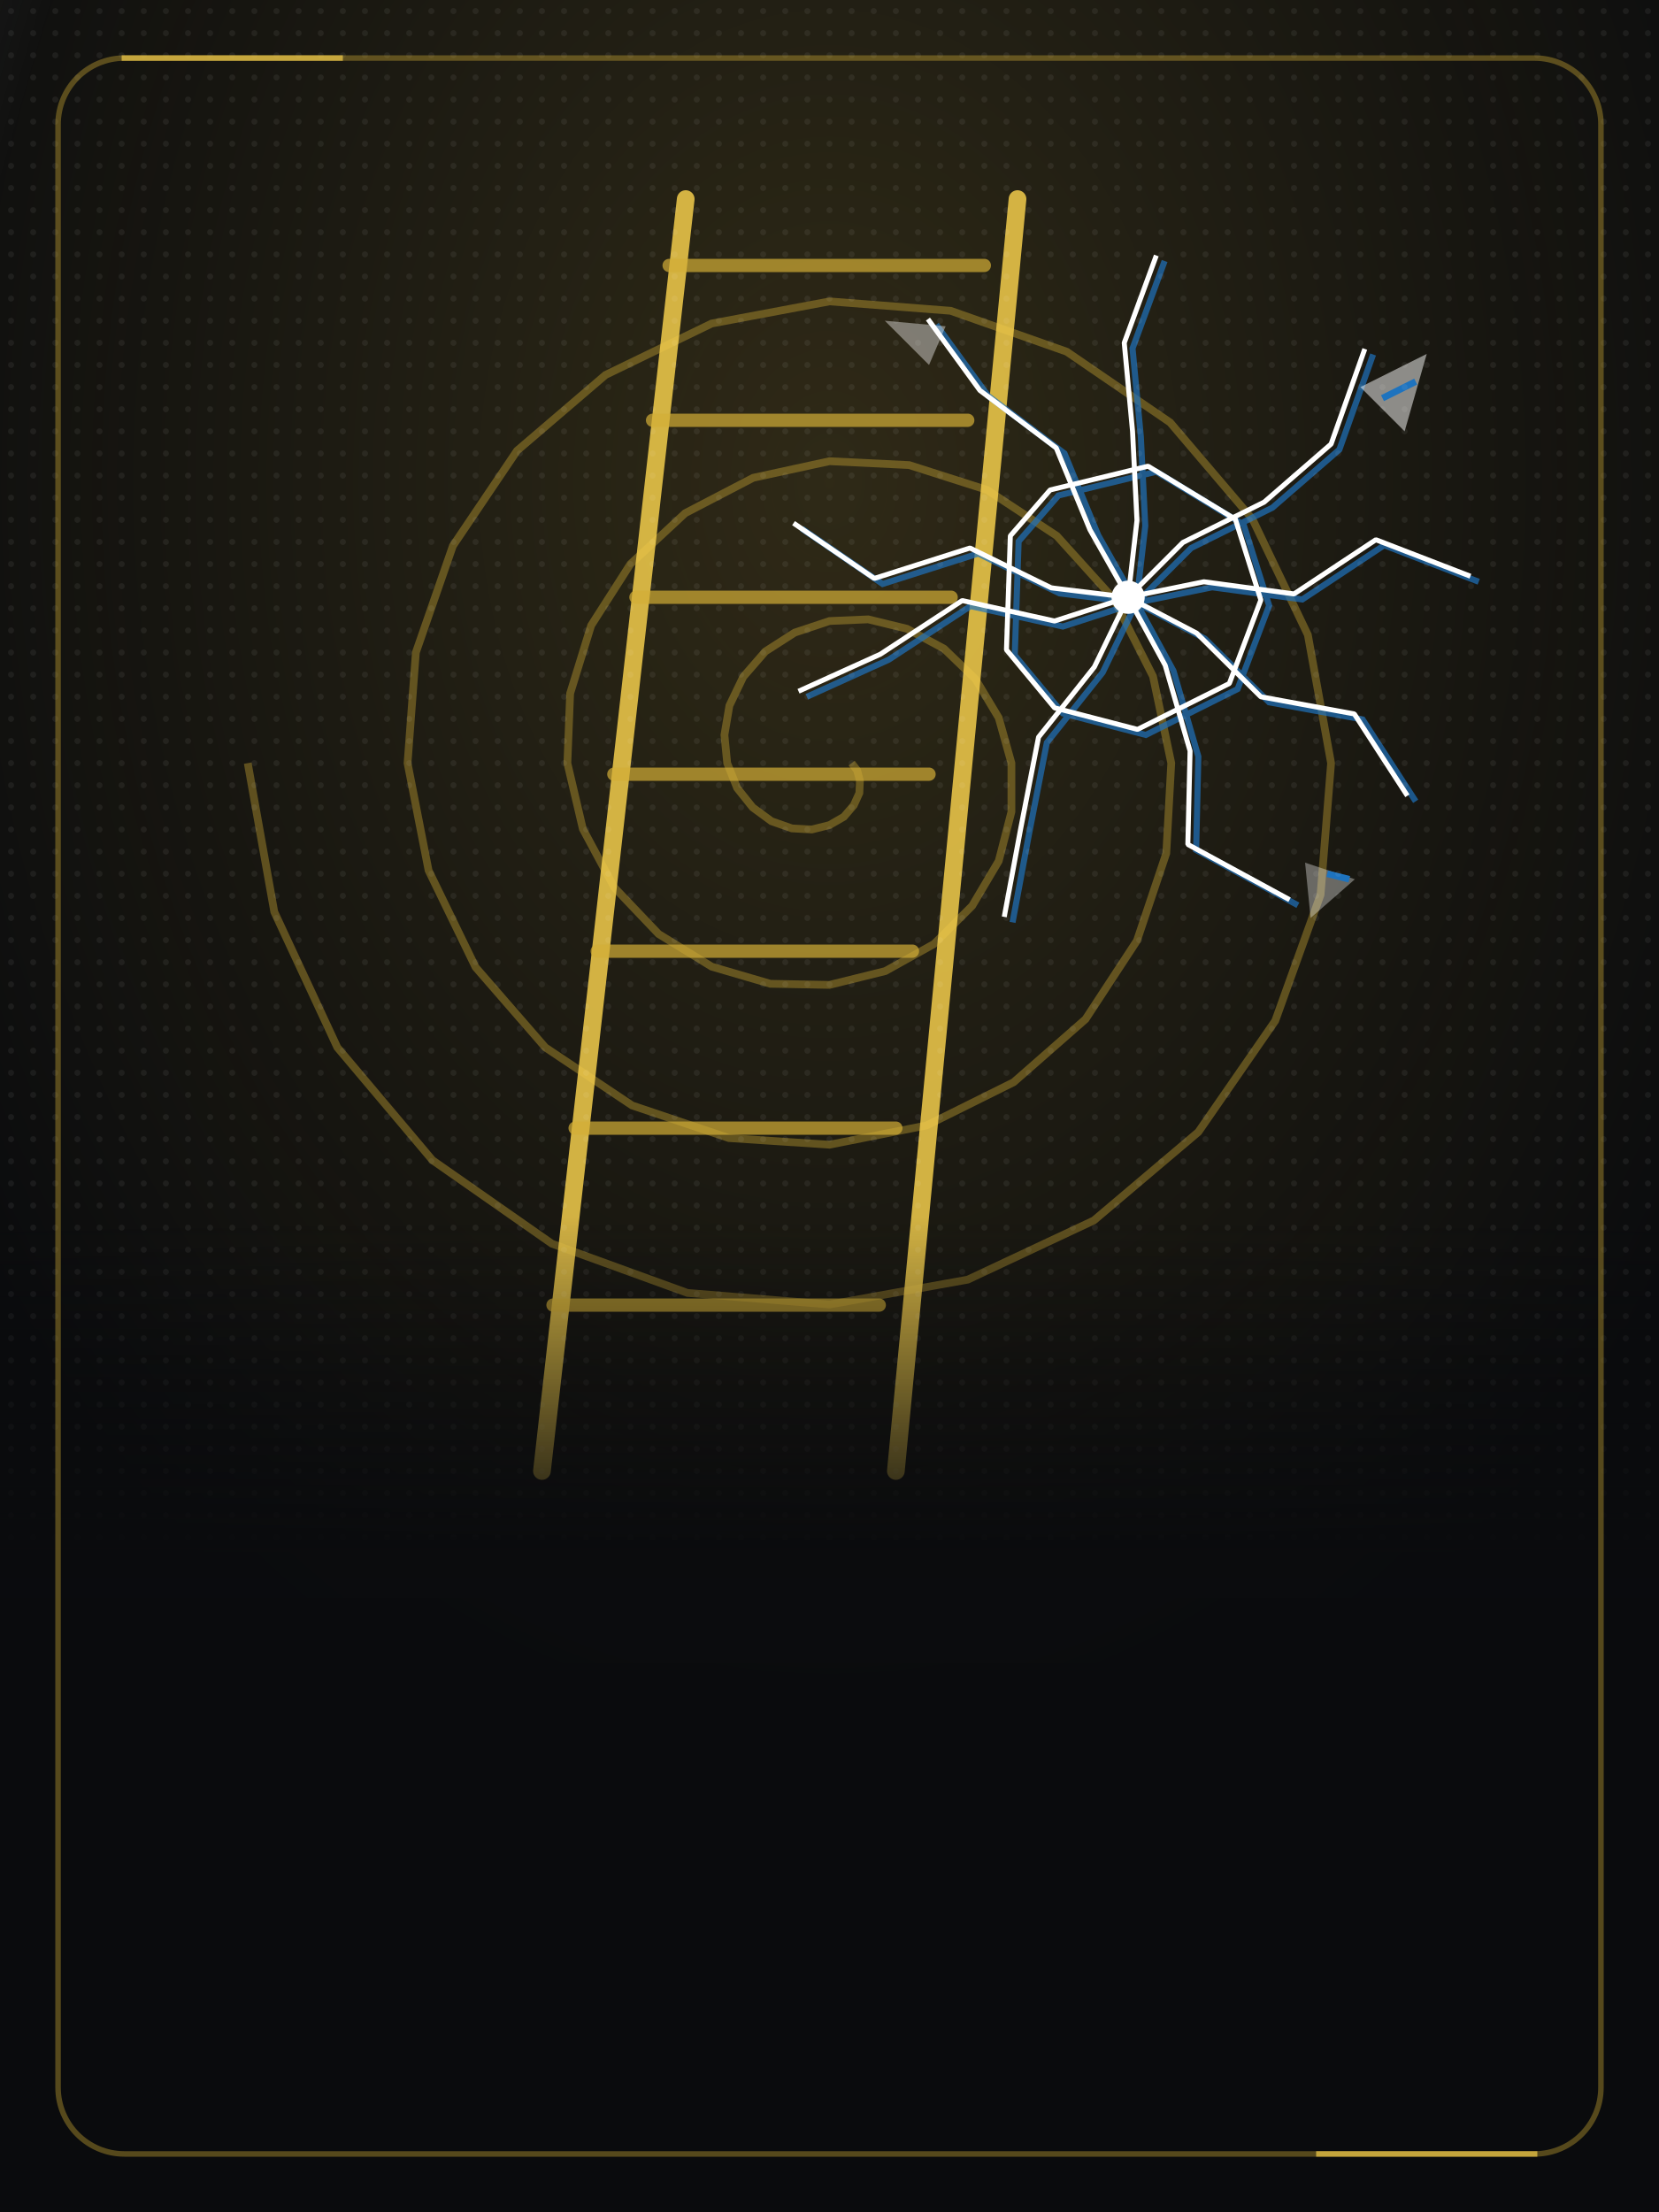
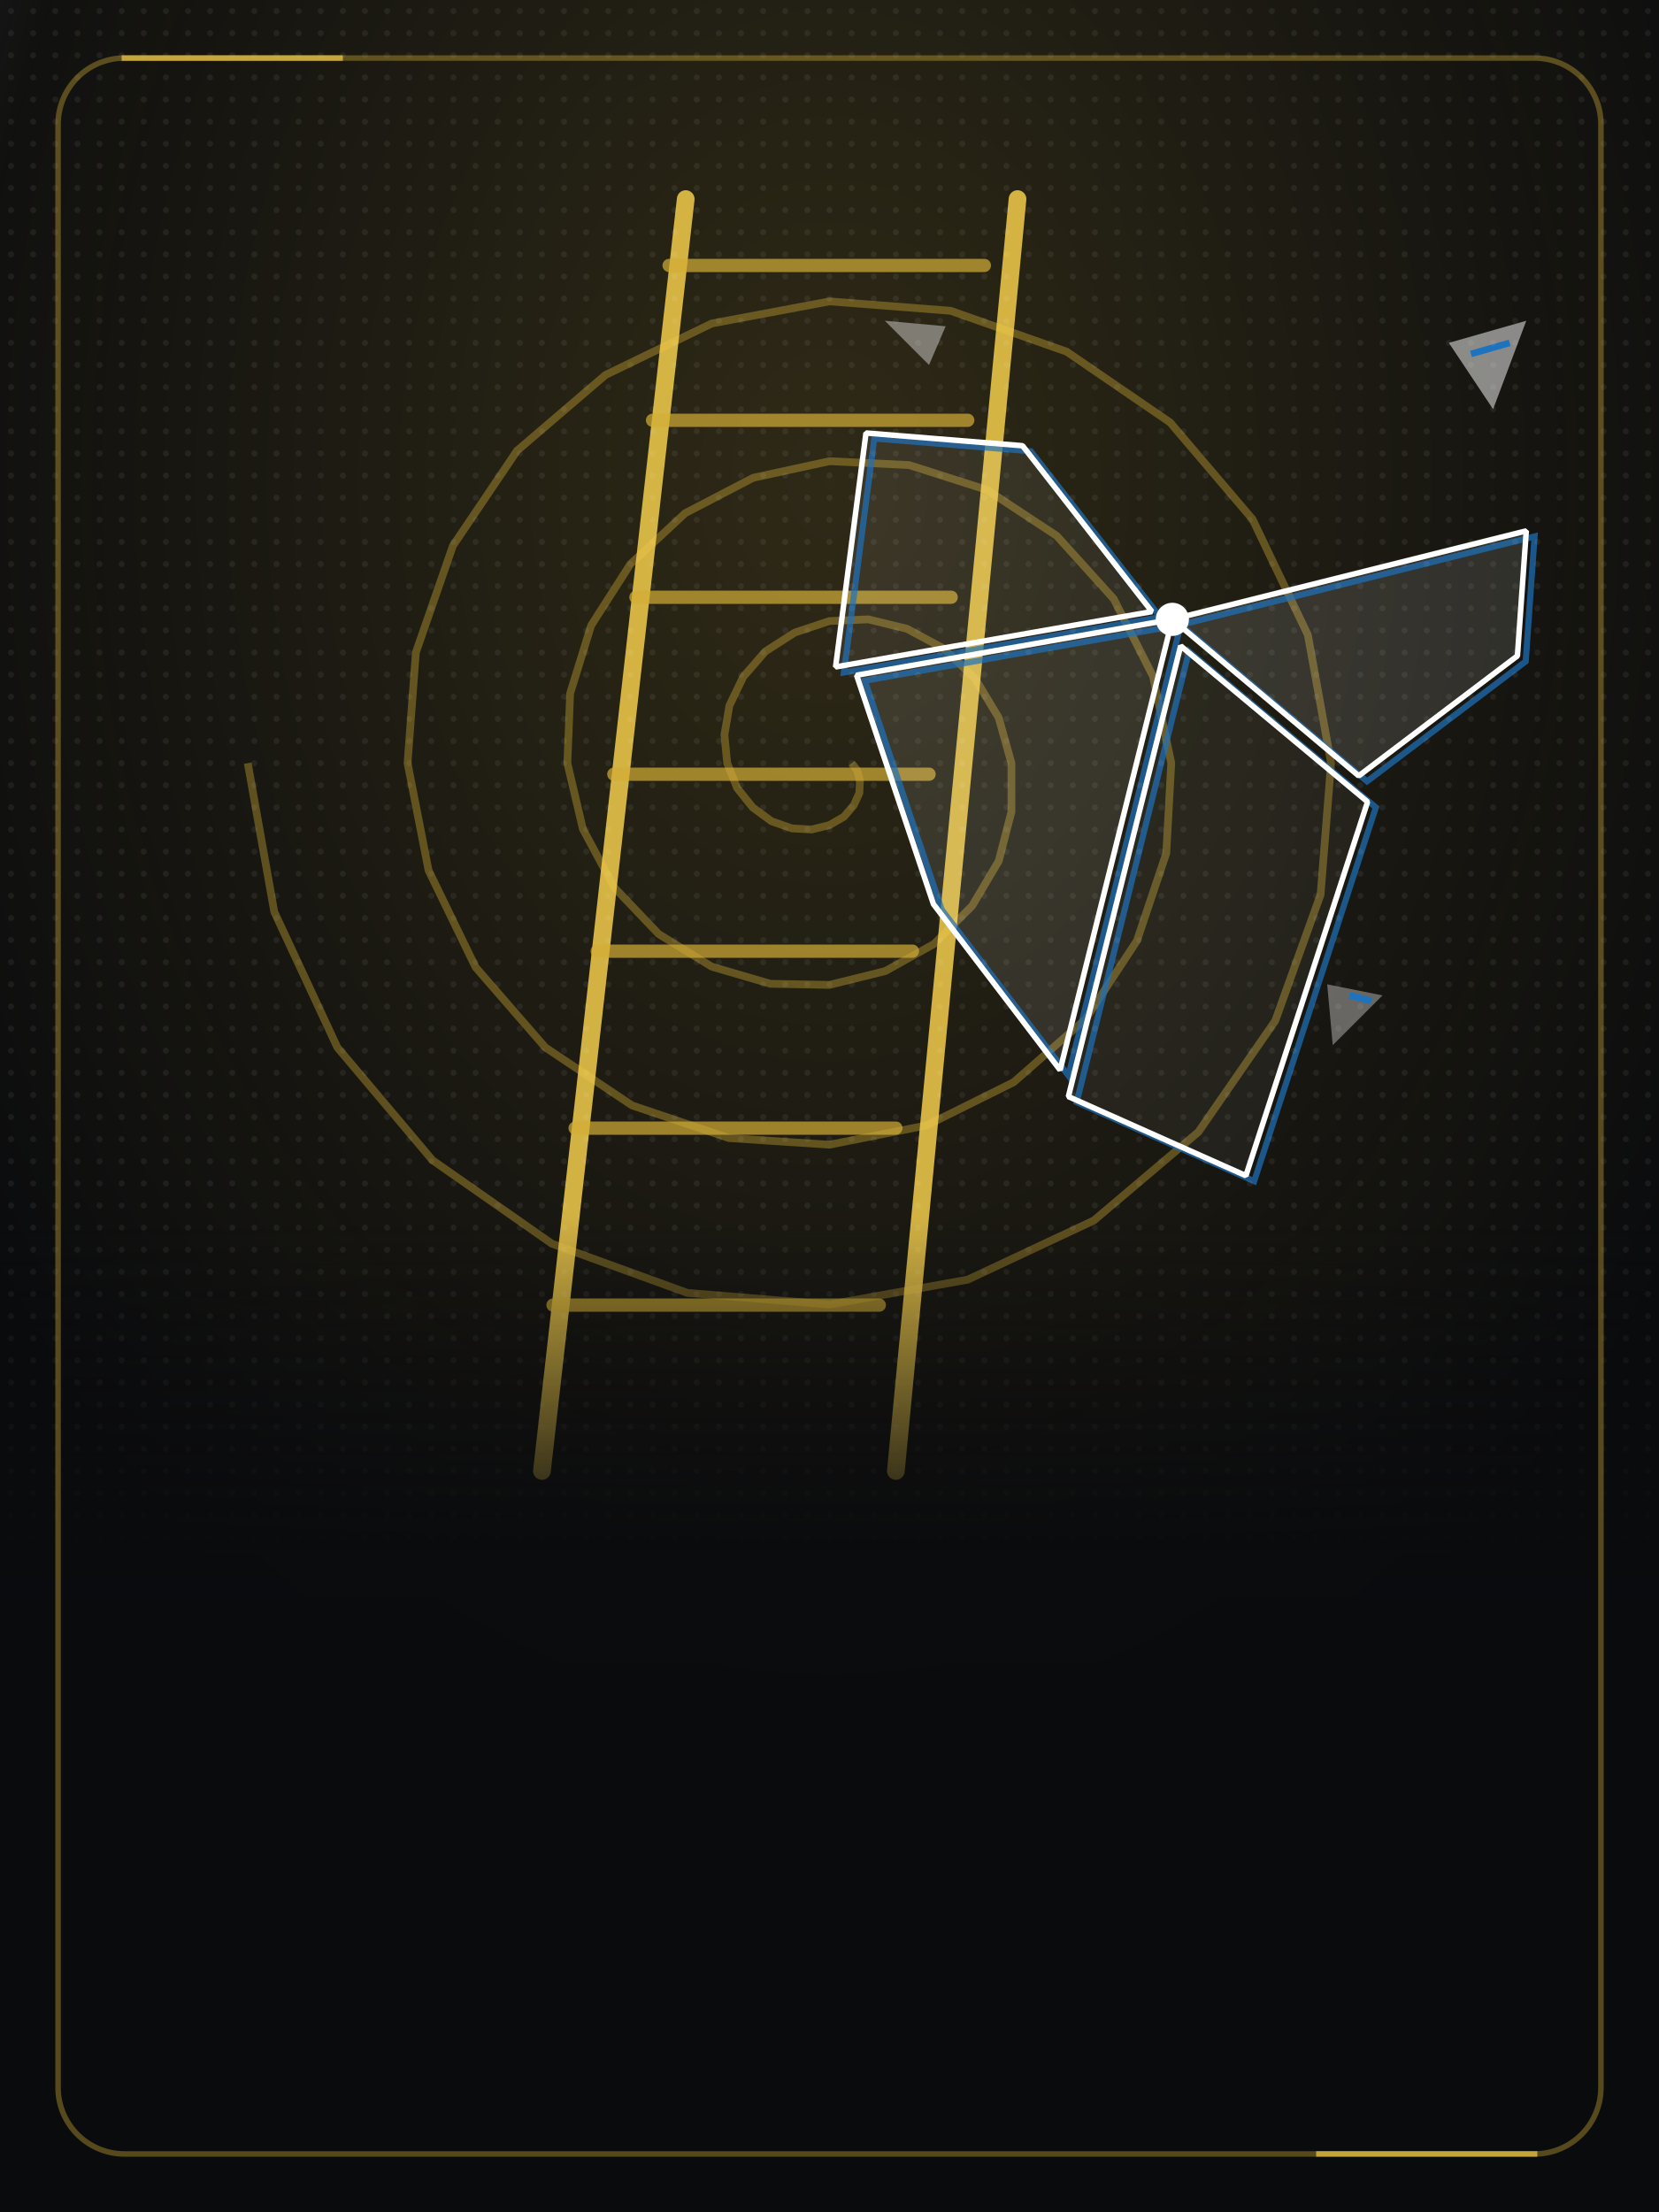
<svg xmlns="http://www.w3.org/2000/svg" viewBox="0 0 300 400" role="img" aria-labelledby="mh-t" id="mh-r">
  <style>
#mh-r .mh-sw{animation:mh-sw 12s ease-in-out infinite}
@keyframes mh-sw{0%{transform:translateX(-120px)}55%,100%{transform:translateX(480px)}}
#mh-r .mh-sp{transform-origin:150px 138px;animation:mh-spin 14s linear infinite}
@keyframes mh-spin{to{transform:rotate(360deg)}}
#mh-r .mh-cr{animation:mh-cr 10s linear infinite}
@keyframes mh-cr{0%,46%,56%,100%{opacity:.7}48%{opacity:1}50%{opacity:.3}53%{opacity:.95}}
#mh-r .mh-gl{animation:mh-gl 10s steps(1,end) infinite}
@keyframes mh-gl{0%,47%,55%,100%{transform:translate(0,0)}48%{transform:translate(3px,-1px)}51%{transform:translate(-2px,1px)}}
#mh-r .mh-sh{animation:mh-sh 10s ease-in-out infinite}
@keyframes mh-sh{0%,100%{transform:translate(0,0)}50%{transform:translate(4px,-5px)}}
@media (prefers-reduced-motion:reduce){#mh-r,#mh-r *{animation:none!important}}
</style>
  <defs>
    <radialGradient id="mh-g" cx=".5" cy=".22" r=".62">
      <stop offset="0" stop-color="#f2cc4b" stop-opacity=".16" />
      <stop offset="1" stop-color="#f2cc4b" stop-opacity="0" />
    </radialGradient>
    <linearGradient id="mh-f" x1="0" y1="0" x2="0" y2="1">
      <stop offset=".55" stop-color="#0a0b0d" stop-opacity="0" />
      <stop offset=".7" stop-color="#0a0b0d" stop-opacity=".96" />
      <stop offset="1" stop-color="#0a0b0d" />
    </linearGradient>
    <linearGradient id="mh-s" x1="0" x2="1">
      <stop offset="0" stop-color="#fff" stop-opacity="0" />
      <stop offset=".5" stop-color="#fff" stop-opacity=".08" />
      <stop offset="1" stop-color="#fff" stop-opacity="0" />
    </linearGradient>
    <pattern id="mh-h" width="4" height="4" patternUnits="userSpaceOnUse">
      <circle cx="2" cy="2" r=".55" fill="#fff" fill-opacity=".06" />
    </pattern>
    <clipPath id="mh-c">
      <rect width="300" height="280" />
    </clipPath>
  </defs>
  <rect width="300" height="400" fill="#0a0b0d" />
  <rect width="300" height="400" fill="url(#mh-g)" />
  <path class="mh-sp" d="M154 138L155 139.3L155.5 141.2L155.4 143.4L154.4 145.6L152.6 147.7L150 149.2L146.8 150L143.2 149.8L139.5 148.5L136.1 146L133.3 142.5L131.5 138L131 132.9L131.9 127.6L134.4 122.4L138.4 117.8L143.7 114.4L150 112.3L157 112L164 113.7L170.7 117.3L176.4 122.8L180.6 129.8L182.9 138L182.9 146.8L180.6 155.7L175.8 163.8L168.9 170.7L160.1 175.6L150 178.1L139.3 177.9L128.7 174.8L119.1 168.9L111.1 160.5L105.4 149.9L102.6 138L103.1 125.4L106.9 113.1L114 102L123.9 92.8L136.2 86.4L150 83.4L164.4 84.1L178.5 88.6L191.1 96.9L201.4 108.3L208.5 122.3L211.8 138L210.9 154.3L205.6 170.1L196.3 184.3L183.3 195.7L167.6 203.5L150 207L131.8 205.8L114.3 199.9L98.6 189.4L86 174.9L77.5 157.4L73.7 138L75.2 118L81.9 98.7L93.5 81.5L109.5 67.8L128.7 58.5L150 54.5L171.9 56.2L192.9 63.6L211.6 76.4L226.5 93.9L236.5 114.8L240.7 138L238.8 161.8L230.6 184.6L216.7 204.7L197.8 220.7L175 231.4L150 235.9L124.3 233.8L99.8 224.9L78.2 209.8L61 189.4L49.6 164.9L44.8 138" fill="none" stroke="#d4af37" stroke-opacity=".38" stroke-width="1.4" />
  <g fill="none" stroke-linecap="round">
    <path d="M98 266L124 36M162 266L184 36" stroke="#f2cc4b" stroke-width="3.2" stroke-opacity=".85" />
    <path d="M100 236h59M104 204h58M108 172h57M111 140h57M115 108h57M118 76h57M121 48h57" stroke="#d4af37" stroke-width="2.4" stroke-opacity=".7" />
  </g>
+   <g class="mh-cr">
+     <path d="M212 112L276 96L274.4 118.6L245.7 140.3Z" fill="#fff" fill-opacity=".12" />
+     <path d="M213.5 116.8L247.3 145L225.3 212.6L193.2 198.3Z" fill="#fff" fill-opacity=".05" />
+     <path d="M212 112L191.7 193.5L168.8 163.5L154.9 122.1Z" fill="#fff" fill-opacity=".1" />
+     <path d="M208.3 110.6L151.1 120.6L156.6 78.3L184.9 80.6Z" fill="#fff" fill-opacity=".07" />
+   </g>
  <g class="mh-gl">
-     <path d="M204 108L217.7 105.2L234 107.4L248.8 97.6L265.9 104.2M204 108L216.4 114.5L228 126L244.9 129.1L254.5 143.9M204 108L210.7 120.3L215.2 135.8L214.8 152.7L233.2 162.7M204 108L197.9 120.6L187.8 133.3L184.6 149.7L181.6 165.8M204 108L190.7 112.3L174 108.6L159.2 118.3L144.4 125M204 108L190.1 106.3L175.4 99.1L158.1 104.6L143.5 94.6M204 108L197.1 95.8L191 81L177.2 70.6L167.8 57.7M204 108L205.6 94.1L204.8 78L203.3 62L209.1 46.2M204 108L213.9 98.1L228.6 90.8L240.7 80.3L246.8 63.1M228 108.5L222.3 123.6L205.7 131.9L190.7 128L182 117.5L182.7 96.9L189.9 88.6L207.6 84.3L223.4 93.9Z" fill="none" stroke="#1e73be" stroke-opacity=".7" stroke-width="1.1" transform="translate(1.5 1)" />
+     <path d="M212 112L276 96L274.4 118.6L245.7 140.3ZM213.5 116.8L247.3 145L225.3 212.6L193.2 198.3ZM212 112L191.7 193.5L168.8 163.5L154.9 122.1ZM208.3 110.6L151.1 120.6L156.6 78.3L184.9 80.6Z" fill="none" stroke="#1e73be" stroke-opacity=".7" stroke-width="1.1" transform="translate(1.5 1)" />
  </g>
-   <path class="mh-cr" d="M204 108L217.7 105.2L234 107.4L248.8 97.6L265.9 104.2M204 108L216.4 114.5L228 126L244.9 129.1L254.5 143.9M204 108L210.7 120.3L215.2 135.8L214.8 152.7L233.2 162.7M204 108L197.9 120.6L187.8 133.3L184.6 149.7L181.6 165.8M204 108L190.7 112.3L174 108.6L159.2 118.3L144.4 125M204 108L190.1 106.3L175.4 99.1L158.1 104.6L143.5 94.6M204 108L197.1 95.8L191 81L177.2 70.6L167.8 57.7M204 108L205.6 94.1L204.8 78L203.3 62L209.1 46.2M204 108L213.9 98.1L228.6 90.8L240.7 80.3L246.8 63.1M228 108.5L222.3 123.6L205.7 131.9L190.7 128L182 117.5L182.7 96.9L189.9 88.6L207.6 84.3L223.4 93.9Z" fill="none" stroke="#fff" stroke-width=".9" stroke-linejoin="bevel" />
-   <circle cx="204" cy="108" r="3" fill="#fff" />
+   <path class="mh-cr" d="M212 112L276 96L274.4 118.6L245.7 140.3ZM213.5 116.8L247.3 145L225.3 212.6L193.2 198.3ZM212 112L191.7 193.5L168.8 163.5L154.9 122.1ZM208.3 110.6L151.1 120.6L156.6 78.3L184.9 80.6Z" fill="none" stroke="#fff" stroke-width="1" stroke-linejoin="bevel" />
+   <circle cx="212" cy="112" r="3" fill="#fff" />
  <g class="mh-sh" fill="#fff">
-     <path d="M246 70l12-6-4 14z" fill-opacity=".5" />
-     <path d="M236 156l9 3-8 7z" fill-opacity=".35" />
+     <path d="M262 62l14-4-6 16z" fill-opacity=".5" />
+     <path d="M240 178l10 2-9 9z" fill-opacity=".35" />
    <path d="M168 66l-8-8 11 1z" fill-opacity=".4" />
  </g>
-   <path d="M250 72l6-3M240 158l4 1" stroke="#1e73be" stroke-width="1.2" />
+   <path d="M266 64l7-2M244 180l4 1" stroke="#1e73be" stroke-width="1.2" />
  <rect width="300" height="280" fill="url(#mh-h)" />
  <g clip-path="url(#mh-c)">
    <g transform="skewX(-16)">
      <rect class="mh-sw" x="-60" y="0" width="70" height="300" fill="url(#mh-s)" />
    </g>
  </g>
  <rect width="300" height="400" fill="url(#mh-f)" />
  <rect x="10.5" y="10.5" width="279" height="379" rx="12" fill="none" stroke="#d4af37" stroke-opacity=".38" />
  <path d="M22 10.5h40M238 389.5h40" stroke="#f2cc4b" stroke-opacity=".7" />
</svg>
